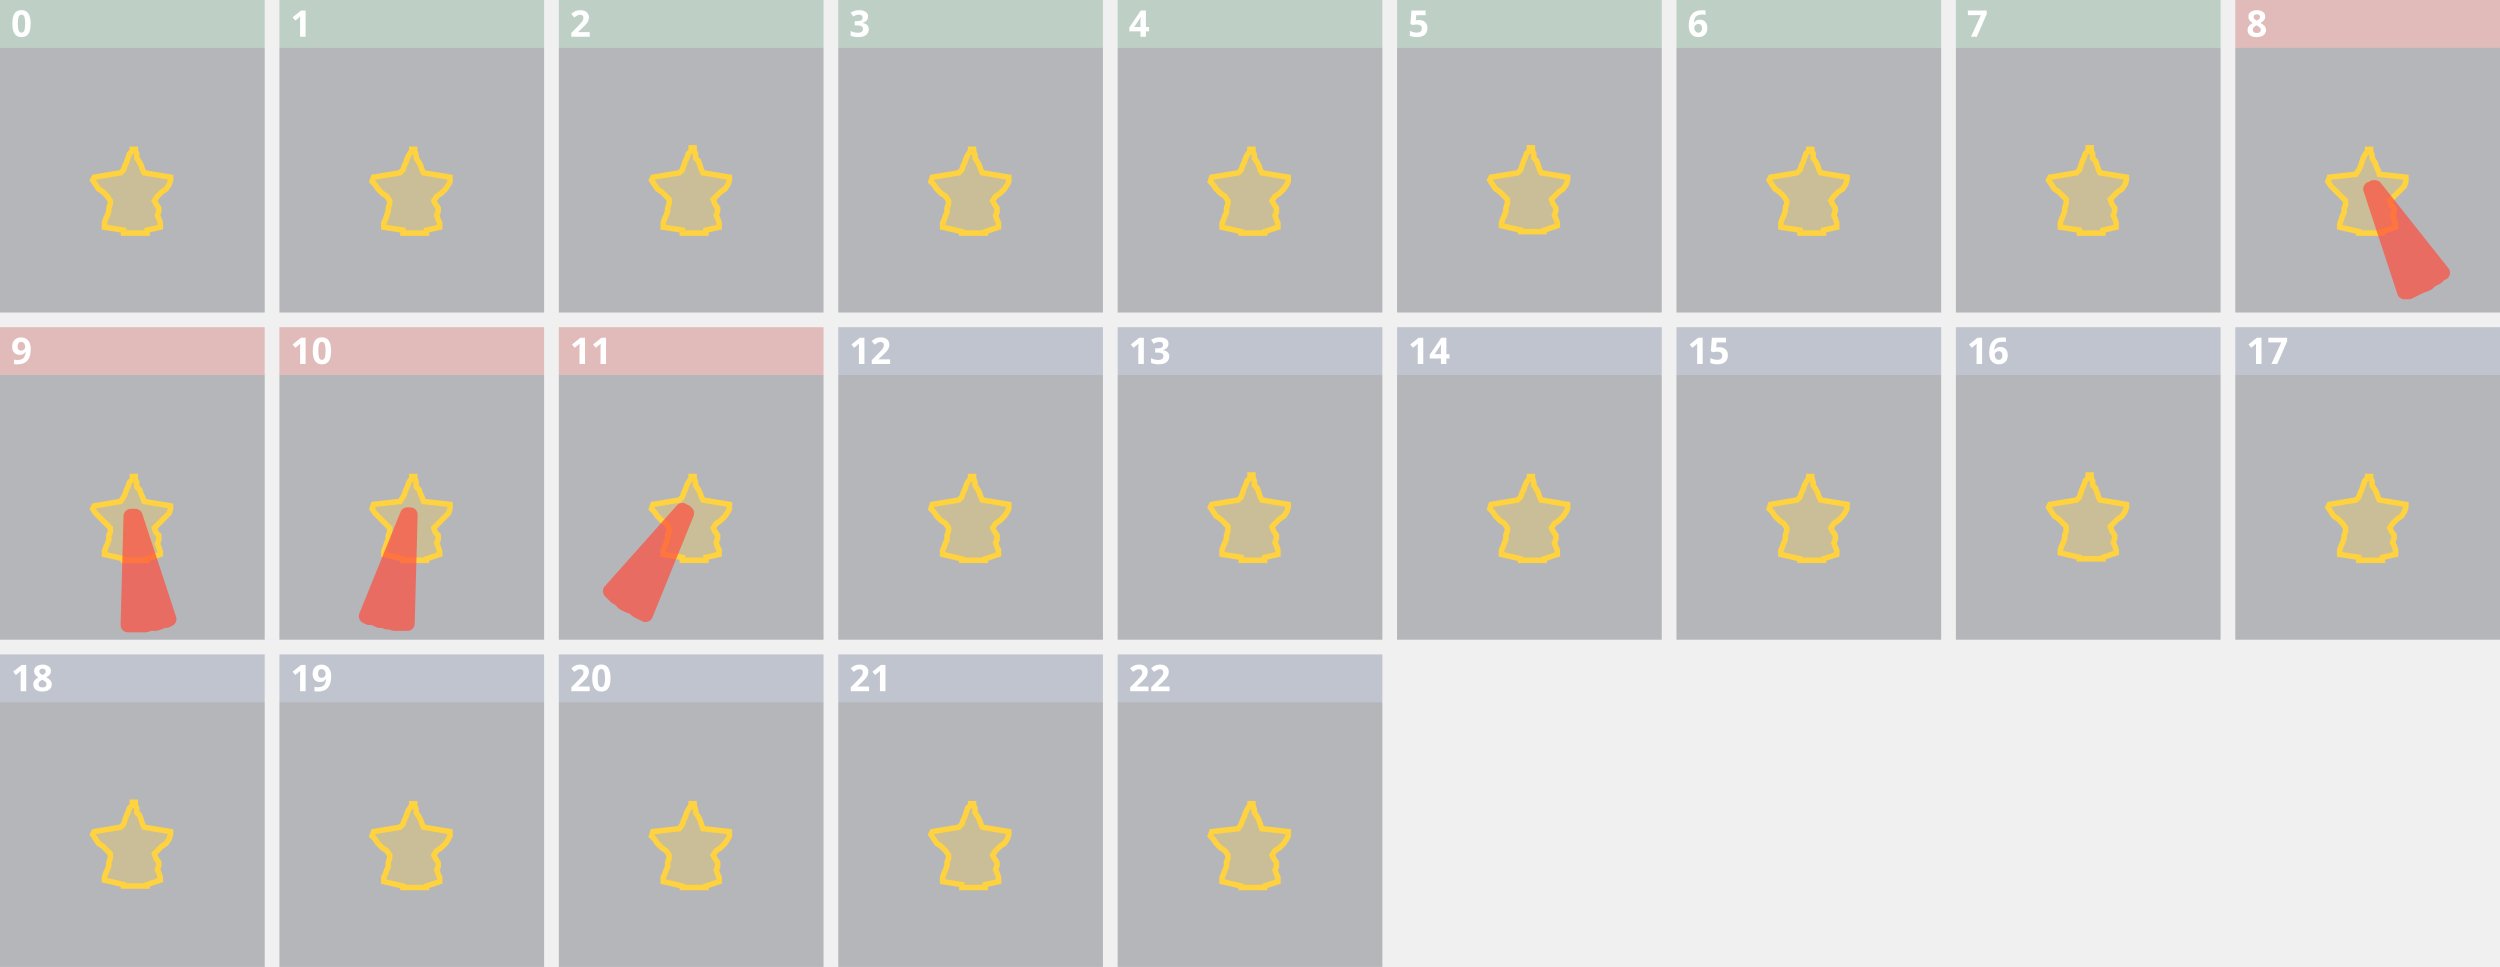
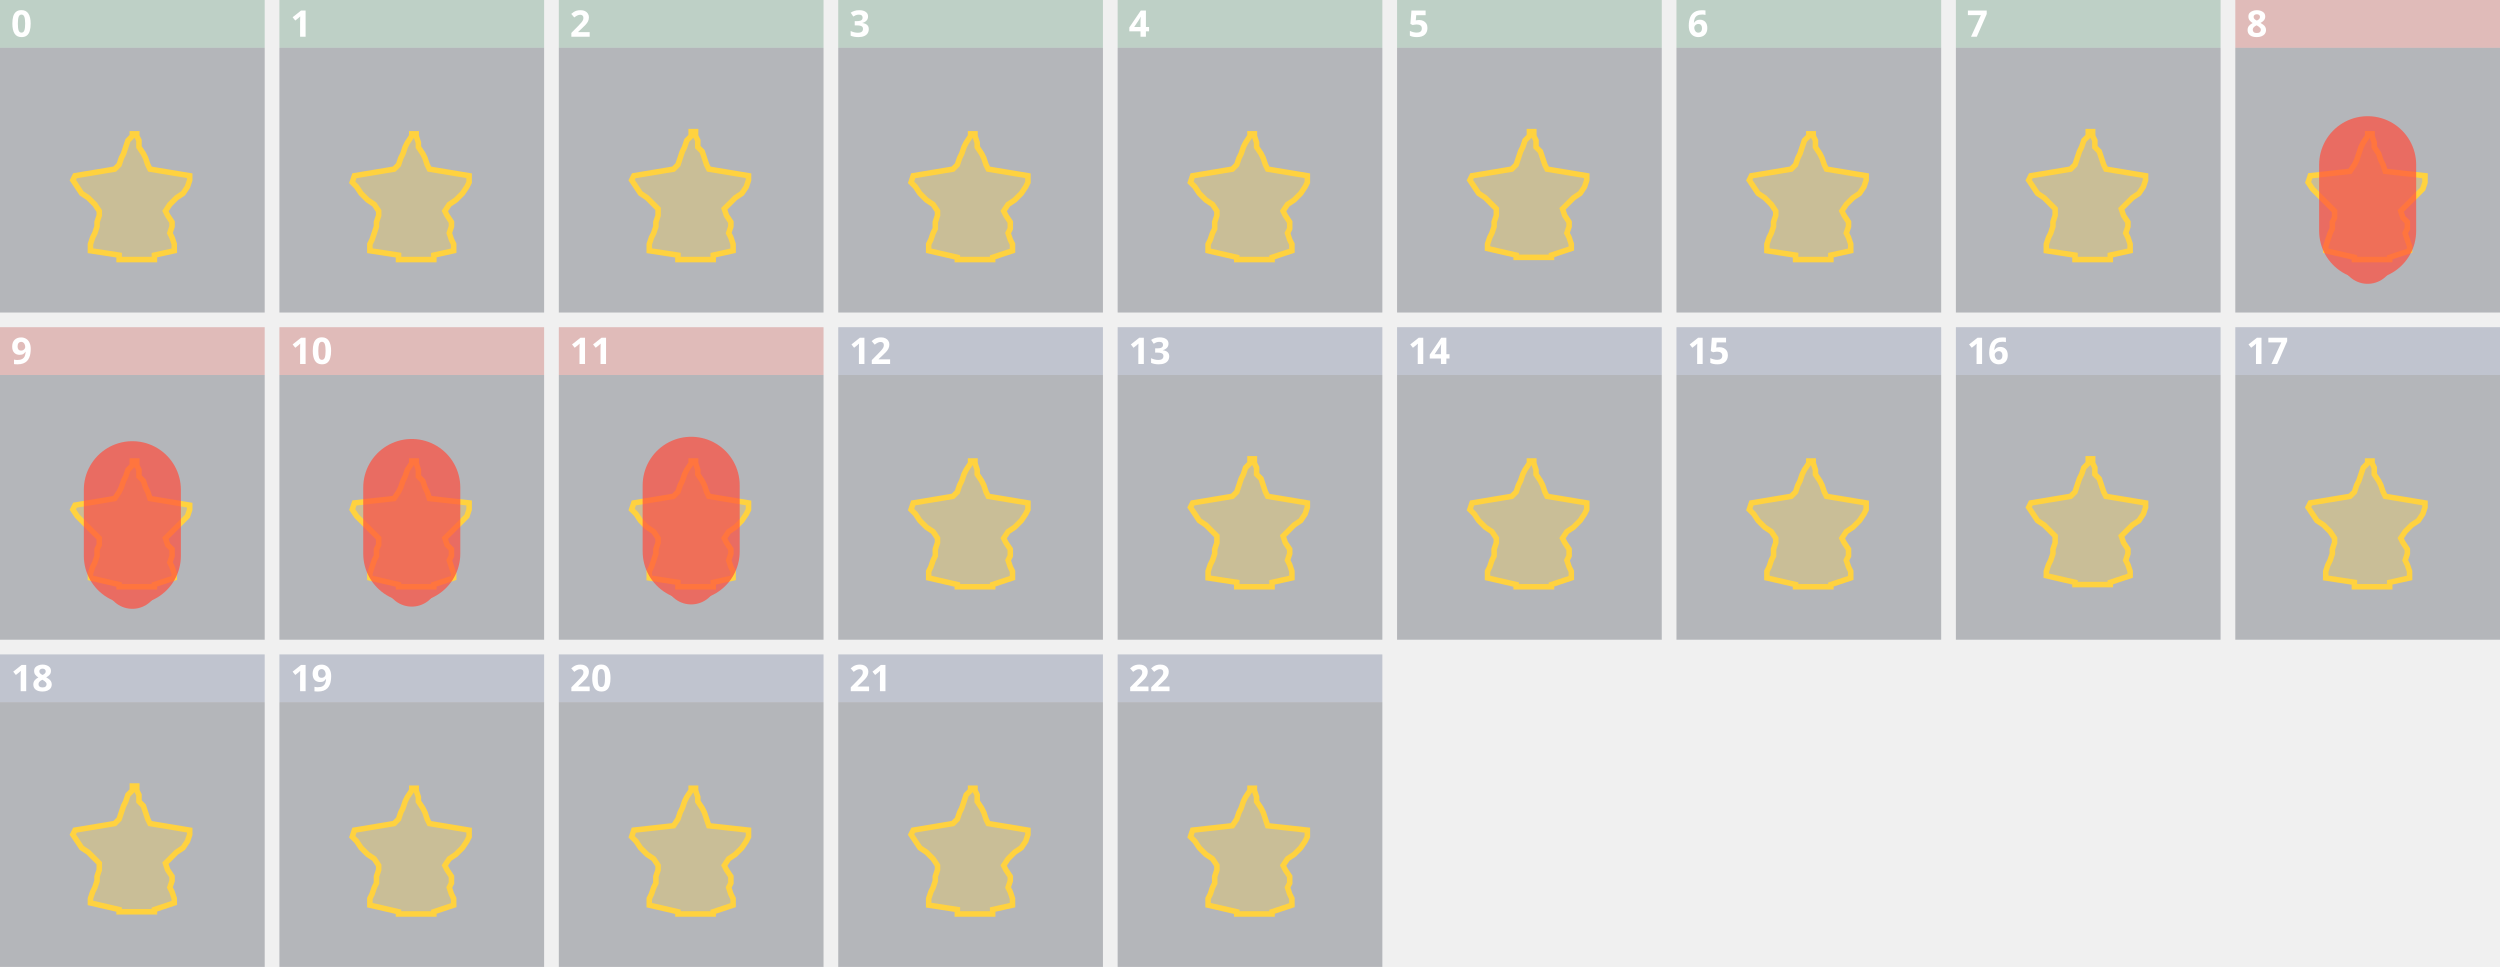
<svg xmlns="http://www.w3.org/2000/svg" viewBox="0 0 680 263" width="680" height="263">
-   <style>text{font:bold 10px sans-serif;fill:#ffffff}.k{fill:#1b2230}.g{stroke:#8a96aa;stroke-width:2.50}use{stroke-width:3.75;fill-opacity:.28}.u{stroke:#ffd23f;fill:#ffd23f}.v{stroke:#4ade80;fill:#4ade80;fill-opacity:.6}.a{stroke:#e879f9;fill:#e879f9}.o{stroke:#22d3ee;fill:#22d3ee;fill-opacity:.5}.H{color:#ff4d3d;fill:#ff4d3d;opacity:.7}.G{color:#3b9cff;fill:#3b9cff;opacity:.75}.S{color:#ffa630;fill:#ffa630;opacity:.75}.T{color:#ffa630;fill:none;stroke:#ffa630;stroke-width:5.00;stroke-dasharray:10.0}.P{color:#c49bff;fill:none;stroke:#c49bff;stroke-width:2.50;stroke-dasharray:7.5}</style>
+   <style>text{font:bold 10px sans-serif;fill:#ffffff}.k{fill:#1b2230}.g{stroke:#8a96aa;stroke-width:1.67}use{stroke-width:2.50;fill-opacity:.28}.u{stroke:#ffd23f;fill:#ffd23f}.v{stroke:#4ade80;fill:#4ade80;fill-opacity:.6}.a{stroke:#e879f9;fill:#e879f9}.o{stroke:#22d3ee;fill:#22d3ee;fill-opacity:.5}.H{color:#ff4d3d;fill:#ff4d3d;opacity:.7}.G{color:#3b9cff;fill:#3b9cff;opacity:.75}.S{color:#ffa630;fill:#ffa630;opacity:.75}.T{color:#ffa630;fill:none;stroke:#ffa630;stroke-width:3.33;stroke-dasharray:6.7}.P{color:#c49bff;fill:none;stroke:#c49bff;stroke-width:1.67;stroke-dasharray:5.0}</style>
  <defs>
    <path id="b0" d="M0 -21L2 -21L2 -20L3 -18L3 -15L5 -12L6 -10L7 -7L8 -5L26 -2L26 0L25 3L23 6L20 8L17 11L15 14L16 16L18 19L18 21L17 24L18 26L19 29L19 32L10 34L10 36L-6 36L-6 34L-19 32L-19 29L-18 26L-17 24L-16 21L-16 19L-15 16L-15 14L-17 11L-20 8L-23 6L-25 3L-27 0L-26 -2L-8 -5L-6 -7L-5 -10L-4 -12L-3 -15L-2 -18L0 -20Z" />
    <path id="b1" d="M0 -21L2 -21L2 -20L3 -17L3 -15L5 -12L6 -10L7 -7L8 -5L26 -2L26 1L25 3L23 6L20 9L17 11L15 14L16 16L18 19L18 21L17 24L18 27L19 29L19 32L10 34L10 36L-6 36L-6 34L-19 32L-19 29L-18 27L-17 24L-16 21L-16 19L-15 16L-15 14L-17 11L-20 9L-23 6L-25 3L-27 1L-26 -2L-8 -5L-6 -7L-5 -10L-4 -12L-3 -15L-2 -17L0 -20Z" />
    <path id="b2" d="M0 -22L2 -22L2 -20L3 -18L3 -15L5 -13L6 -10L7 -7L8 -5L26 -2L26 0L25 3L23 6L20 8L17 11L15 13L16 16L18 19L18 21L17 24L18 26L19 29L19 32L10 34L10 36L-6 36L-6 34L-19 32L-19 29L-18 26L-17 24L-16 21L-16 19L-15 16L-15 13L-17 11L-20 8L-23 6L-25 3L-27 0L-26 -2L-8 -5L-6 -7L-5 -10L-4 -13L-3 -15L-2 -18L0 -20Z" />
    <path id="b3" d="M0 -21L2 -21L2 -20L3 -17L3 -15L5 -12L6 -10L7 -7L8 -5L26 -2L26 1L25 3L23 6L20 9L17 11L15 14L16 16L18 19L18 22L17 24L18 27L19 29L19 32L10 35L10 36L-6 36L-6 35L-19 32L-19 29L-18 27L-17 24L-16 22L-16 19L-15 16L-15 14L-17 11L-20 9L-23 6L-25 3L-27 1L-26 -2L-8 -5L-6 -7L-5 -10L-4 -12L-3 -15L-2 -17L0 -20Z" />
    <path id="b4" d="M0 -22L2 -22L2 -20L3 -18L3 -15L5 -13L6 -10L7 -7L8 -5L26 -2L26 0L25 3L23 6L20 8L17 11L15 13L16 16L18 19L18 21L17 24L18 26L19 29L19 31L10 34L10 35L-6 35L-6 34L-19 31L-19 29L-18 26L-17 24L-16 21L-16 19L-15 16L-15 13L-17 11L-20 8L-23 6L-25 3L-27 0L-26 -2L-8 -5L-6 -7L-5 -10L-4 -13L-3 -15L-2 -18L0 -20Z" />
    <path id="b5" d="M0 -21L2 -21L2 -20L3 -17L3 -15L5 -12L6 -9L7 -7L8 -4L26 -2L26 1L25 4L23 6L20 9L17 12L15 14L16 17L18 19L18 22L17 24L18 27L19 30L19 32L10 35L10 36L-6 36L-6 35L-19 32L-19 30L-18 27L-17 24L-16 22L-16 19L-15 17L-15 14L-17 12L-20 9L-23 6L-25 4L-27 1L-26 -2L-8 -4L-6 -7L-5 -9L-4 -12L-3 -15L-2 -17L0 -20Z" />
    <path id="b6" d="M0 -21L2 -21L2 -19L3 -17L3 -14L5 -12L6 -9L7 -7L8 -4L26 -1L26 1L25 4L23 6L20 9L17 12L15 14L16 17L18 19L18 22L17 25L18 27L19 30L19 32L10 35L10 36L-6 36L-6 35L-19 32L-19 30L-18 27L-17 25L-16 22L-16 19L-15 17L-15 14L-17 12L-20 9L-23 6L-25 4L-27 1L-26 -1L-8 -4L-6 -7L-5 -9L-4 -12L-3 -14L-2 -17L0 -19Z" />
    <path id="b7" d="M0 -21L2 -21L2 -20L3 -17L3 -14L5 -12L6 -9L7 -7L8 -4L26 -2L26 1L25 4L23 6L20 9L17 12L15 14L16 17L18 19L18 22L17 24L18 27L19 30L19 32L10 35L10 36L-6 36L-6 35L-19 32L-19 30L-18 27L-17 24L-16 22L-16 19L-15 17L-15 14L-17 12L-20 9L-23 6L-25 4L-27 1L-26 -2L-8 -4L-6 -7L-5 -9L-4 -12L-3 -14L-2 -17L0 -20Z" />
    <path id="b8" d="M0 -21L2 -21L2 -20L3 -17L3 -15L5 -12L6 -10L7 -7L8 -4L26 -2L26 1L25 3L23 6L20 9L17 11L15 14L16 16L18 19L18 22L17 24L18 27L19 29L19 32L10 35L10 36L-6 36L-6 35L-19 32L-19 29L-18 27L-17 24L-16 22L-16 19L-15 16L-15 14L-17 11L-20 9L-23 6L-25 3L-27 1L-26 -2L-8 -4L-6 -7L-5 -10L-4 -12L-3 -15L-2 -17L0 -20Z" />
-     <rect id="K" x="-90" y="-90" width="180" height="180" class="k" />
+     <rect id="K" x="-60" y="-60" width="120" height="120" class="k" />
    <rect id="Ls" width="72" height="13" fill="#3f7d5a" />
    <rect id="La" width="72" height="13" fill="#b8332b" />
    <rect id="Le" width="72" height="13" fill="#46557a" />
  </defs>
  <use href="#Ls" x="0" y="0" />
  <text x="3" y="10">0</text>
-   <svg x="0" y="13" width="72" height="72" viewBox="-90 -90 180 180">
+   <svg x="0" y="13" width="72" height="72" viewBox="-60 -60 120 120">
    <use href="#K" />
    <use href="#b0" class="u" />
  </svg>
  <use href="#Ls" x="76" y="0" />
  <text x="79" y="10">1</text>
-   <svg x="76" y="13" width="72" height="72" viewBox="-90 -90 180 180">
+   <svg x="76" y="13" width="72" height="72" viewBox="-60 -60 120 120">
    <use href="#K" />
    <use href="#b1" class="u" />
  </svg>
  <use href="#Ls" x="152" y="0" />
  <text x="155" y="10">2</text>
-   <svg x="152" y="13" width="72" height="72" viewBox="-90 -90 180 180">
+   <svg x="152" y="13" width="72" height="72" viewBox="-60 -60 120 120">
    <use href="#K" />
    <use href="#b2" class="u" />
  </svg>
  <use href="#Ls" x="228" y="0" />
  <text x="231" y="10">3</text>
-   <svg x="228" y="13" width="72" height="72" viewBox="-90 -90 180 180">
+   <svg x="228" y="13" width="72" height="72" viewBox="-60 -60 120 120">
    <use href="#K" />
    <use href="#b3" class="u" />
  </svg>
  <use href="#Ls" x="304" y="0" />
  <text x="307" y="10">4</text>
-   <svg x="304" y="13" width="72" height="72" viewBox="-90 -90 180 180">
+   <svg x="304" y="13" width="72" height="72" viewBox="-60 -60 120 120">
    <use href="#K" />
    <use href="#b3" class="u" />
  </svg>
  <use href="#Ls" x="380" y="0" />
  <text x="383" y="10">5</text>
-   <svg x="380" y="13" width="72" height="72" viewBox="-90 -90 180 180">
+   <svg x="380" y="13" width="72" height="72" viewBox="-60 -60 120 120">
    <use href="#K" />
    <use href="#b4" class="u" />
  </svg>
  <use href="#Ls" x="456" y="0" />
  <text x="459" y="10">6</text>
-   <svg x="456" y="13" width="72" height="72" viewBox="-90 -90 180 180">
+   <svg x="456" y="13" width="72" height="72" viewBox="-60 -60 120 120">
    <use href="#K" />
    <use href="#b0" class="u" />
  </svg>
  <use href="#Ls" x="532" y="0" />
  <text x="535" y="10">7</text>
-   <svg x="532" y="13" width="72" height="72" viewBox="-90 -90 180 180">
+   <svg x="532" y="13" width="72" height="72" viewBox="-60 -60 120 120">
    <use href="#K" />
    <use href="#b2" class="u" />
  </svg>
  <use href="#La" x="608" y="0" />
  <text x="611" y="10">8</text>
-   <svg x="608" y="13" width="72" height="72" viewBox="-90 -90 180 180">
+   <svg x="608" y="13" width="72" height="72" viewBox="-60 -60 120 120">
    <use href="#K" />
    <use href="#b5" class="u" />
    <g class="H">
-       <path d="M51 63L49 64L47 66L45 67L43 68L41 70L39 71L36 72L34 73L32 74L30 75L28 76L25 76L2 6L2 6L3 6L3 6L3 6L3 6L3 6L4 6L4 5L4 5L4 5L4 5L5 5Z" stroke="currentColor" stroke-width="10" stroke-linejoin="round" />
+       <line x1="0" y1="35" x2="0" y2="35" stroke="currentColor" stroke-width="24" stroke-linecap="round" />
+       <line x1="0" y1="-7" x2="0" y2="23" stroke="currentColor" stroke-width="44" stroke-linecap="round" />
    </g>
  </svg>
  <use href="#La" x="0" y="89" />
  <text x="3" y="99">9</text>
-   <svg x="0" y="102" width="72" height="72" viewBox="-90 -90 180 180">
+   <svg x="0" y="102" width="72" height="72" viewBox="-60 -60 120 120">
    <use href="#K" />
    <use href="#b6" class="u" />
    <g class="H">
-       <path d="M25 76L23 77L21 77L19 78L16 79L14 79L12 79L9 80L7 80L4 80L2 80L0 80L-3 80L-1 6L0 6L0 6L0 6L0 6L1 6L1 6L1 6L1 6L1 6L2 6L2 6L2 6Z" stroke="currentColor" stroke-width="10" stroke-linejoin="round" />
+       <line x1="0" y1="34" x2="0" y2="34" stroke="currentColor" stroke-width="24" stroke-linecap="round" />
+       <line x1="0" y1="-8" x2="0" y2="22" stroke="currentColor" stroke-width="44" stroke-linecap="round" />
    </g>
  </svg>
  <use href="#La" x="76" y="89" />
  <text x="79" y="99">10</text>
-   <svg x="76" y="102" width="72" height="72" viewBox="-90 -90 180 180">
+   <svg x="76" y="102" width="72" height="72" viewBox="-60 -60 120 120">
    <use href="#K" />
    <use href="#b7" class="u" />
    <g class="H">
-       <path d="M-3 79L-5 79L-8 79L-10 79L-12 79L-15 78L-17 78L-19 77L-22 77L-24 76L-26 75L-29 75L-31 74L-3 5L-3 5L-3 5L-3 5L-2 5L-2 5L-2 5L-2 5L-2 5L-1 5L-1 5L-1 5L-1 5Z" stroke="currentColor" stroke-width="10" stroke-linejoin="round" />
+       <line x1="0" y1="33" x2="0" y2="33" stroke="currentColor" stroke-width="24" stroke-linecap="round" />
+       <line x1="0" y1="-9" x2="0" y2="21" stroke="currentColor" stroke-width="44" stroke-linecap="round" />
    </g>
  </svg>
  <use href="#La" x="152" y="89" />
  <text x="155" y="99">11</text>
-   <svg x="152" y="102" width="72" height="72" viewBox="-90 -90 180 180">
+   <svg x="152" y="102" width="72" height="72" viewBox="-60 -60 120 120">
    <use href="#K" />
    <use href="#b1" class="u" />
    <g class="H">
-       <path d="M-31 73L-33 72L-35 71L-37 70L-39 68L-42 67L-44 66L-46 65L-48 63L-49 62L-51 61L-53 59L-55 57L-6 2L-6 2L-5 3L-5 3L-5 3L-5 3L-5 3L-4 3L-4 3L-4 3L-4 4L-4 4L-3 4Z" stroke="currentColor" stroke-width="10" stroke-linejoin="round" />
+       <line x1="0" y1="32" x2="0" y2="32" stroke="currentColor" stroke-width="24" stroke-linecap="round" />
+       <line x1="0" y1="-10" x2="0" y2="20" stroke="currentColor" stroke-width="44" stroke-linecap="round" />
    </g>
  </svg>
  <use href="#Le" x="228" y="89" />
  <text x="231" y="99">12</text>
-   <svg x="228" y="102" width="72" height="72" viewBox="-90 -90 180 180">
+   <svg x="228" y="102" width="72" height="72" viewBox="-60 -60 120 120">
    <use href="#K" />
    <use href="#b3" class="u" />
  </svg>
  <use href="#Le" x="304" y="89" />
  <text x="307" y="99">13</text>
-   <svg x="304" y="102" width="72" height="72" viewBox="-90 -90 180 180">
+   <svg x="304" y="102" width="72" height="72" viewBox="-60 -60 120 120">
    <use href="#K" />
    <use href="#b2" class="u" />
  </svg>
  <use href="#Le" x="380" y="89" />
  <text x="383" y="99">14</text>
-   <svg x="380" y="102" width="72" height="72" viewBox="-90 -90 180 180">
+   <svg x="380" y="102" width="72" height="72" viewBox="-60 -60 120 120">
    <use href="#K" />
    <use href="#b3" class="u" />
  </svg>
  <use href="#Le" x="456" y="89" />
  <text x="459" y="99">15</text>
-   <svg x="456" y="102" width="72" height="72" viewBox="-90 -90 180 180">
+   <svg x="456" y="102" width="72" height="72" viewBox="-60 -60 120 120">
    <use href="#K" />
    <use href="#b3" class="u" />
  </svg>
  <use href="#Le" x="532" y="89" />
  <text x="535" y="99">16</text>
-   <svg x="532" y="102" width="72" height="72" viewBox="-90 -90 180 180">
+   <svg x="532" y="102" width="72" height="72" viewBox="-60 -60 120 120">
    <use href="#K" />
    <use href="#b4" class="u" />
  </svg>
  <use href="#Le" x="608" y="89" />
  <text x="611" y="99">17</text>
-   <svg x="608" y="102" width="72" height="72" viewBox="-90 -90 180 180">
+   <svg x="608" y="102" width="72" height="72" viewBox="-60 -60 120 120">
    <use href="#K" />
    <use href="#b0" class="u" />
  </svg>
  <use href="#Le" x="0" y="178" />
  <text x="3" y="188">18</text>
-   <svg x="0" y="191" width="72" height="72" viewBox="-90 -90 180 180">
+   <svg x="0" y="191" width="72" height="72" viewBox="-60 -60 120 120">
    <use href="#K" />
    <use href="#b4" class="u" />
  </svg>
  <use href="#Le" x="76" y="178" />
  <text x="79" y="188">19</text>
-   <svg x="76" y="191" width="72" height="72" viewBox="-90 -90 180 180">
+   <svg x="76" y="191" width="72" height="72" viewBox="-60 -60 120 120">
    <use href="#K" />
    <use href="#b3" class="u" />
  </svg>
  <use href="#Le" x="152" y="178" />
  <text x="155" y="188">20</text>
-   <svg x="152" y="191" width="72" height="72" viewBox="-90 -90 180 180">
+   <svg x="152" y="191" width="72" height="72" viewBox="-60 -60 120 120">
    <use href="#K" />
    <use href="#b8" class="u" />
  </svg>
  <use href="#Le" x="228" y="178" />
  <text x="231" y="188">21</text>
-   <svg x="228" y="191" width="72" height="72" viewBox="-90 -90 180 180">
+   <svg x="228" y="191" width="72" height="72" viewBox="-60 -60 120 120">
    <use href="#K" />
    <use href="#b0" class="u" />
  </svg>
  <use href="#Le" x="304" y="178" />
  <text x="307" y="188">22</text>
-   <svg x="304" y="191" width="72" height="72" viewBox="-90 -90 180 180">
+   <svg x="304" y="191" width="72" height="72" viewBox="-60 -60 120 120">
    <use href="#K" />
    <use href="#b8" class="u" />
  </svg>
</svg>
